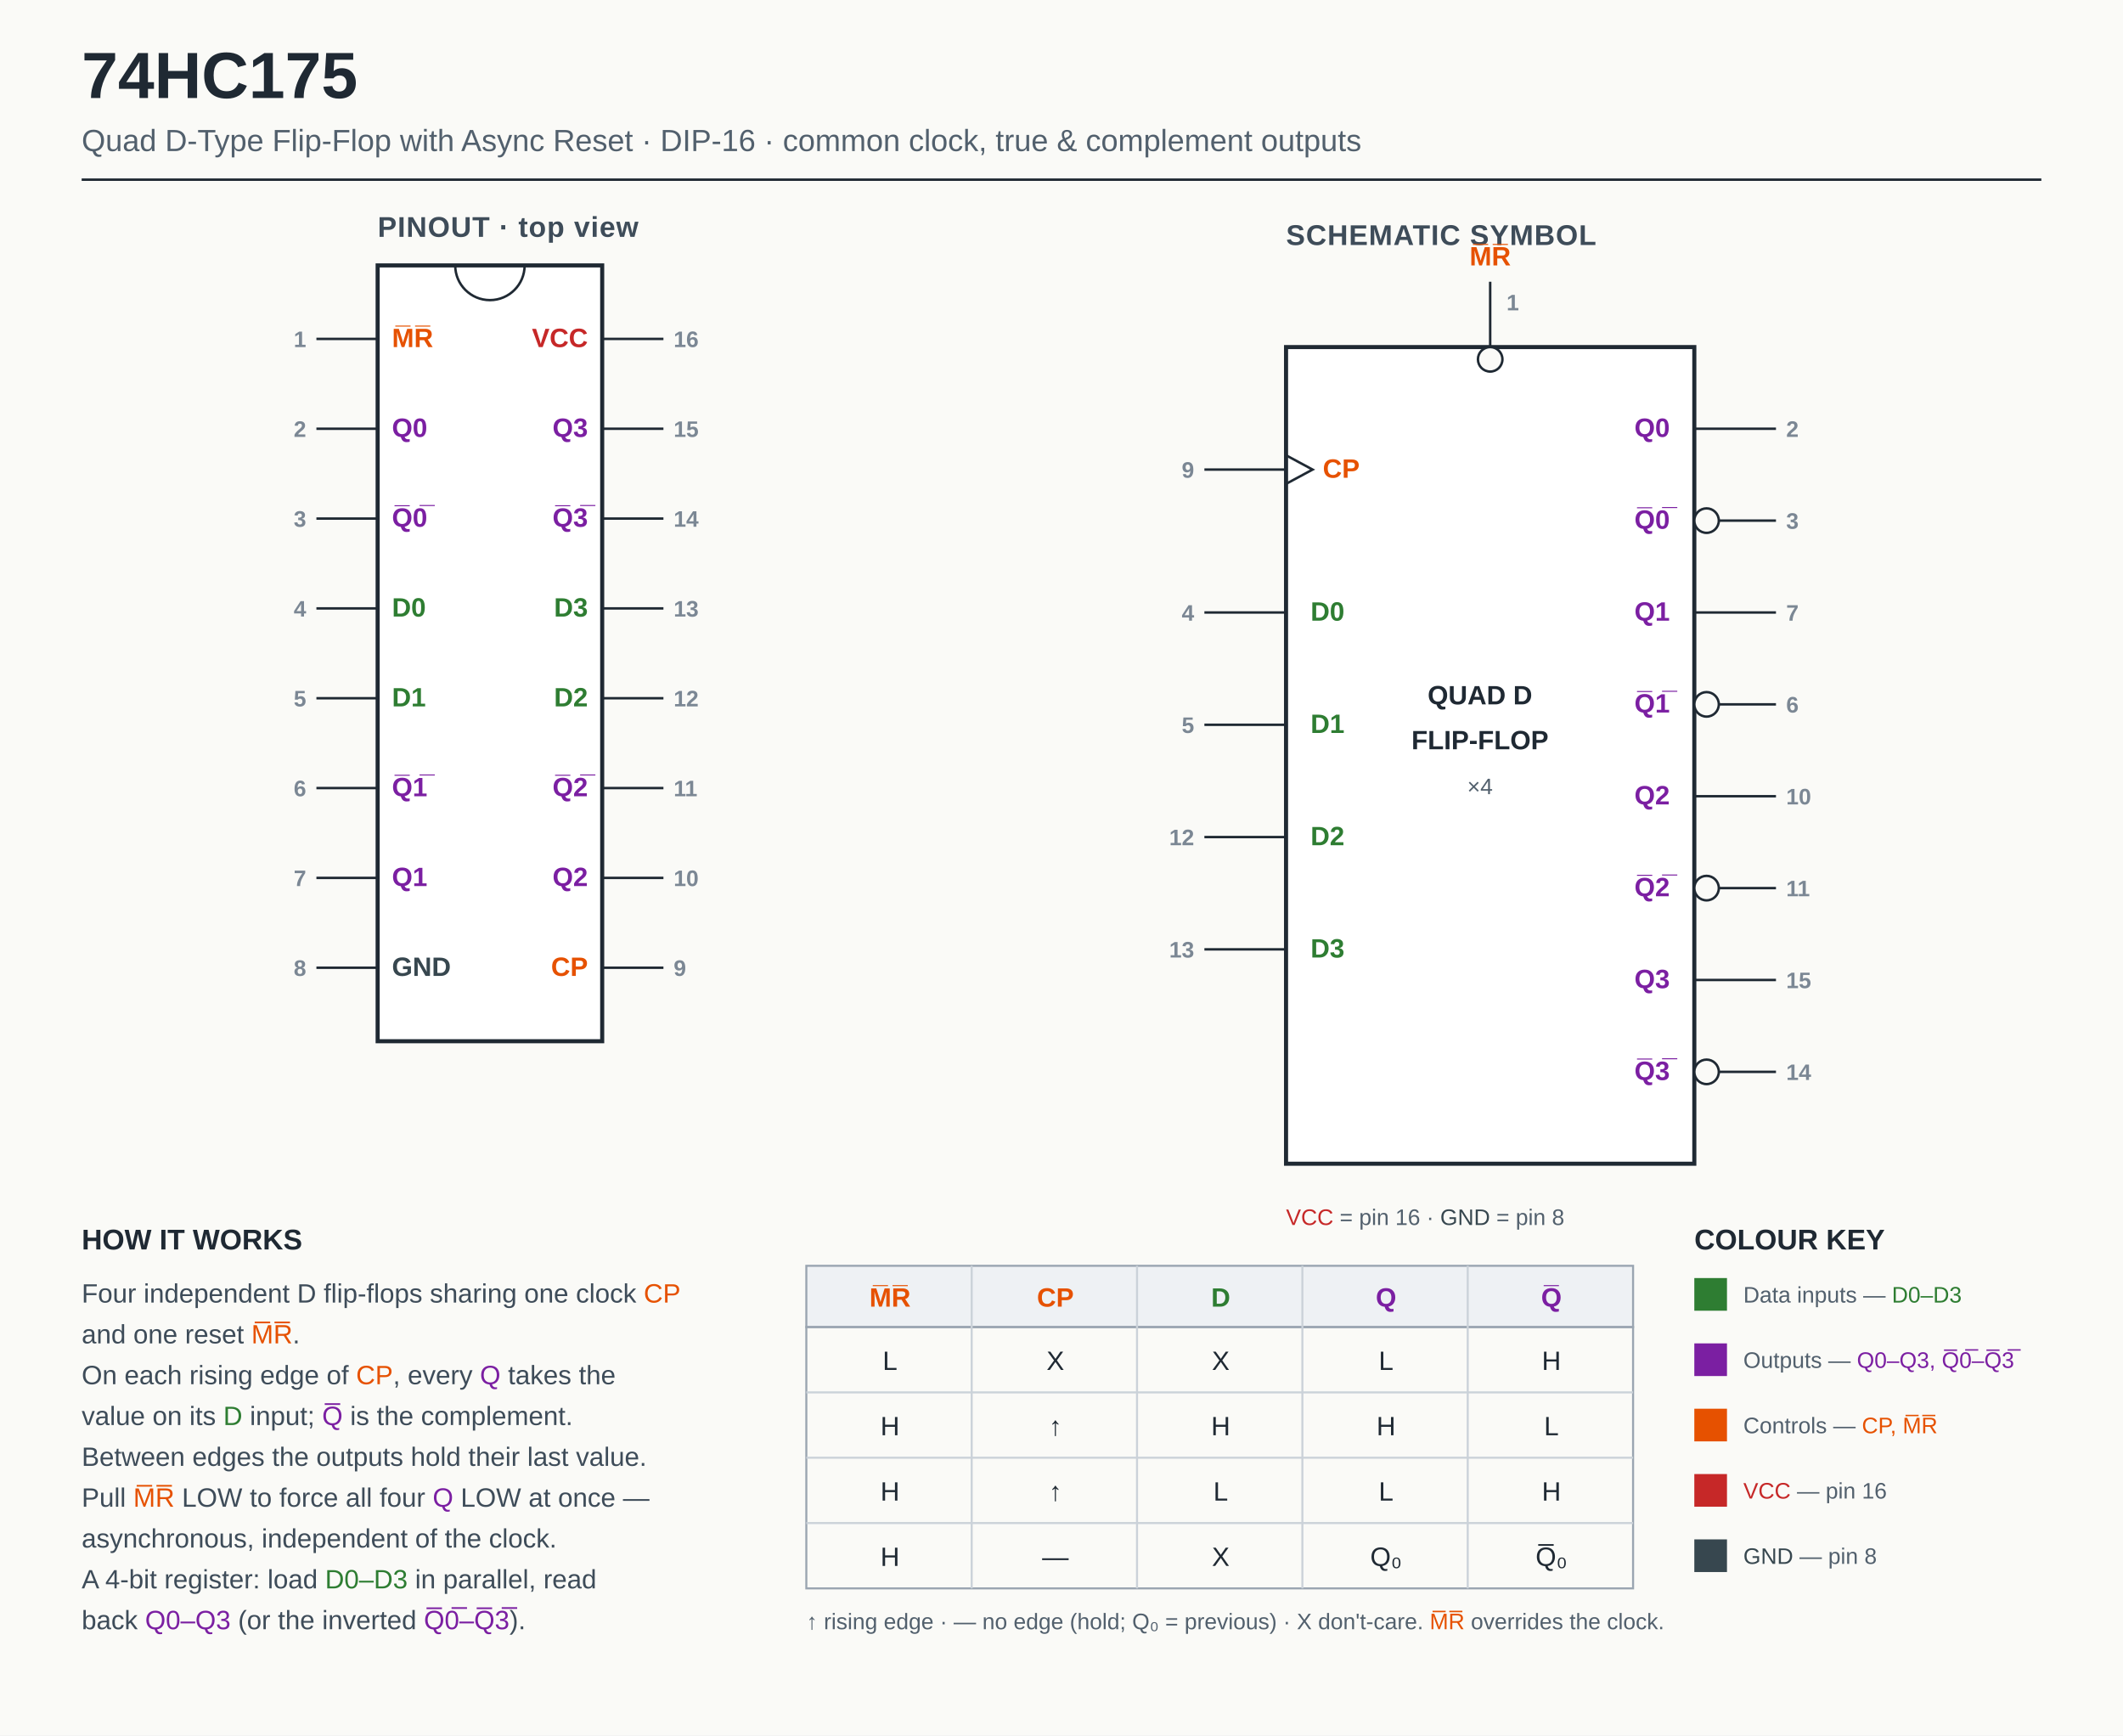
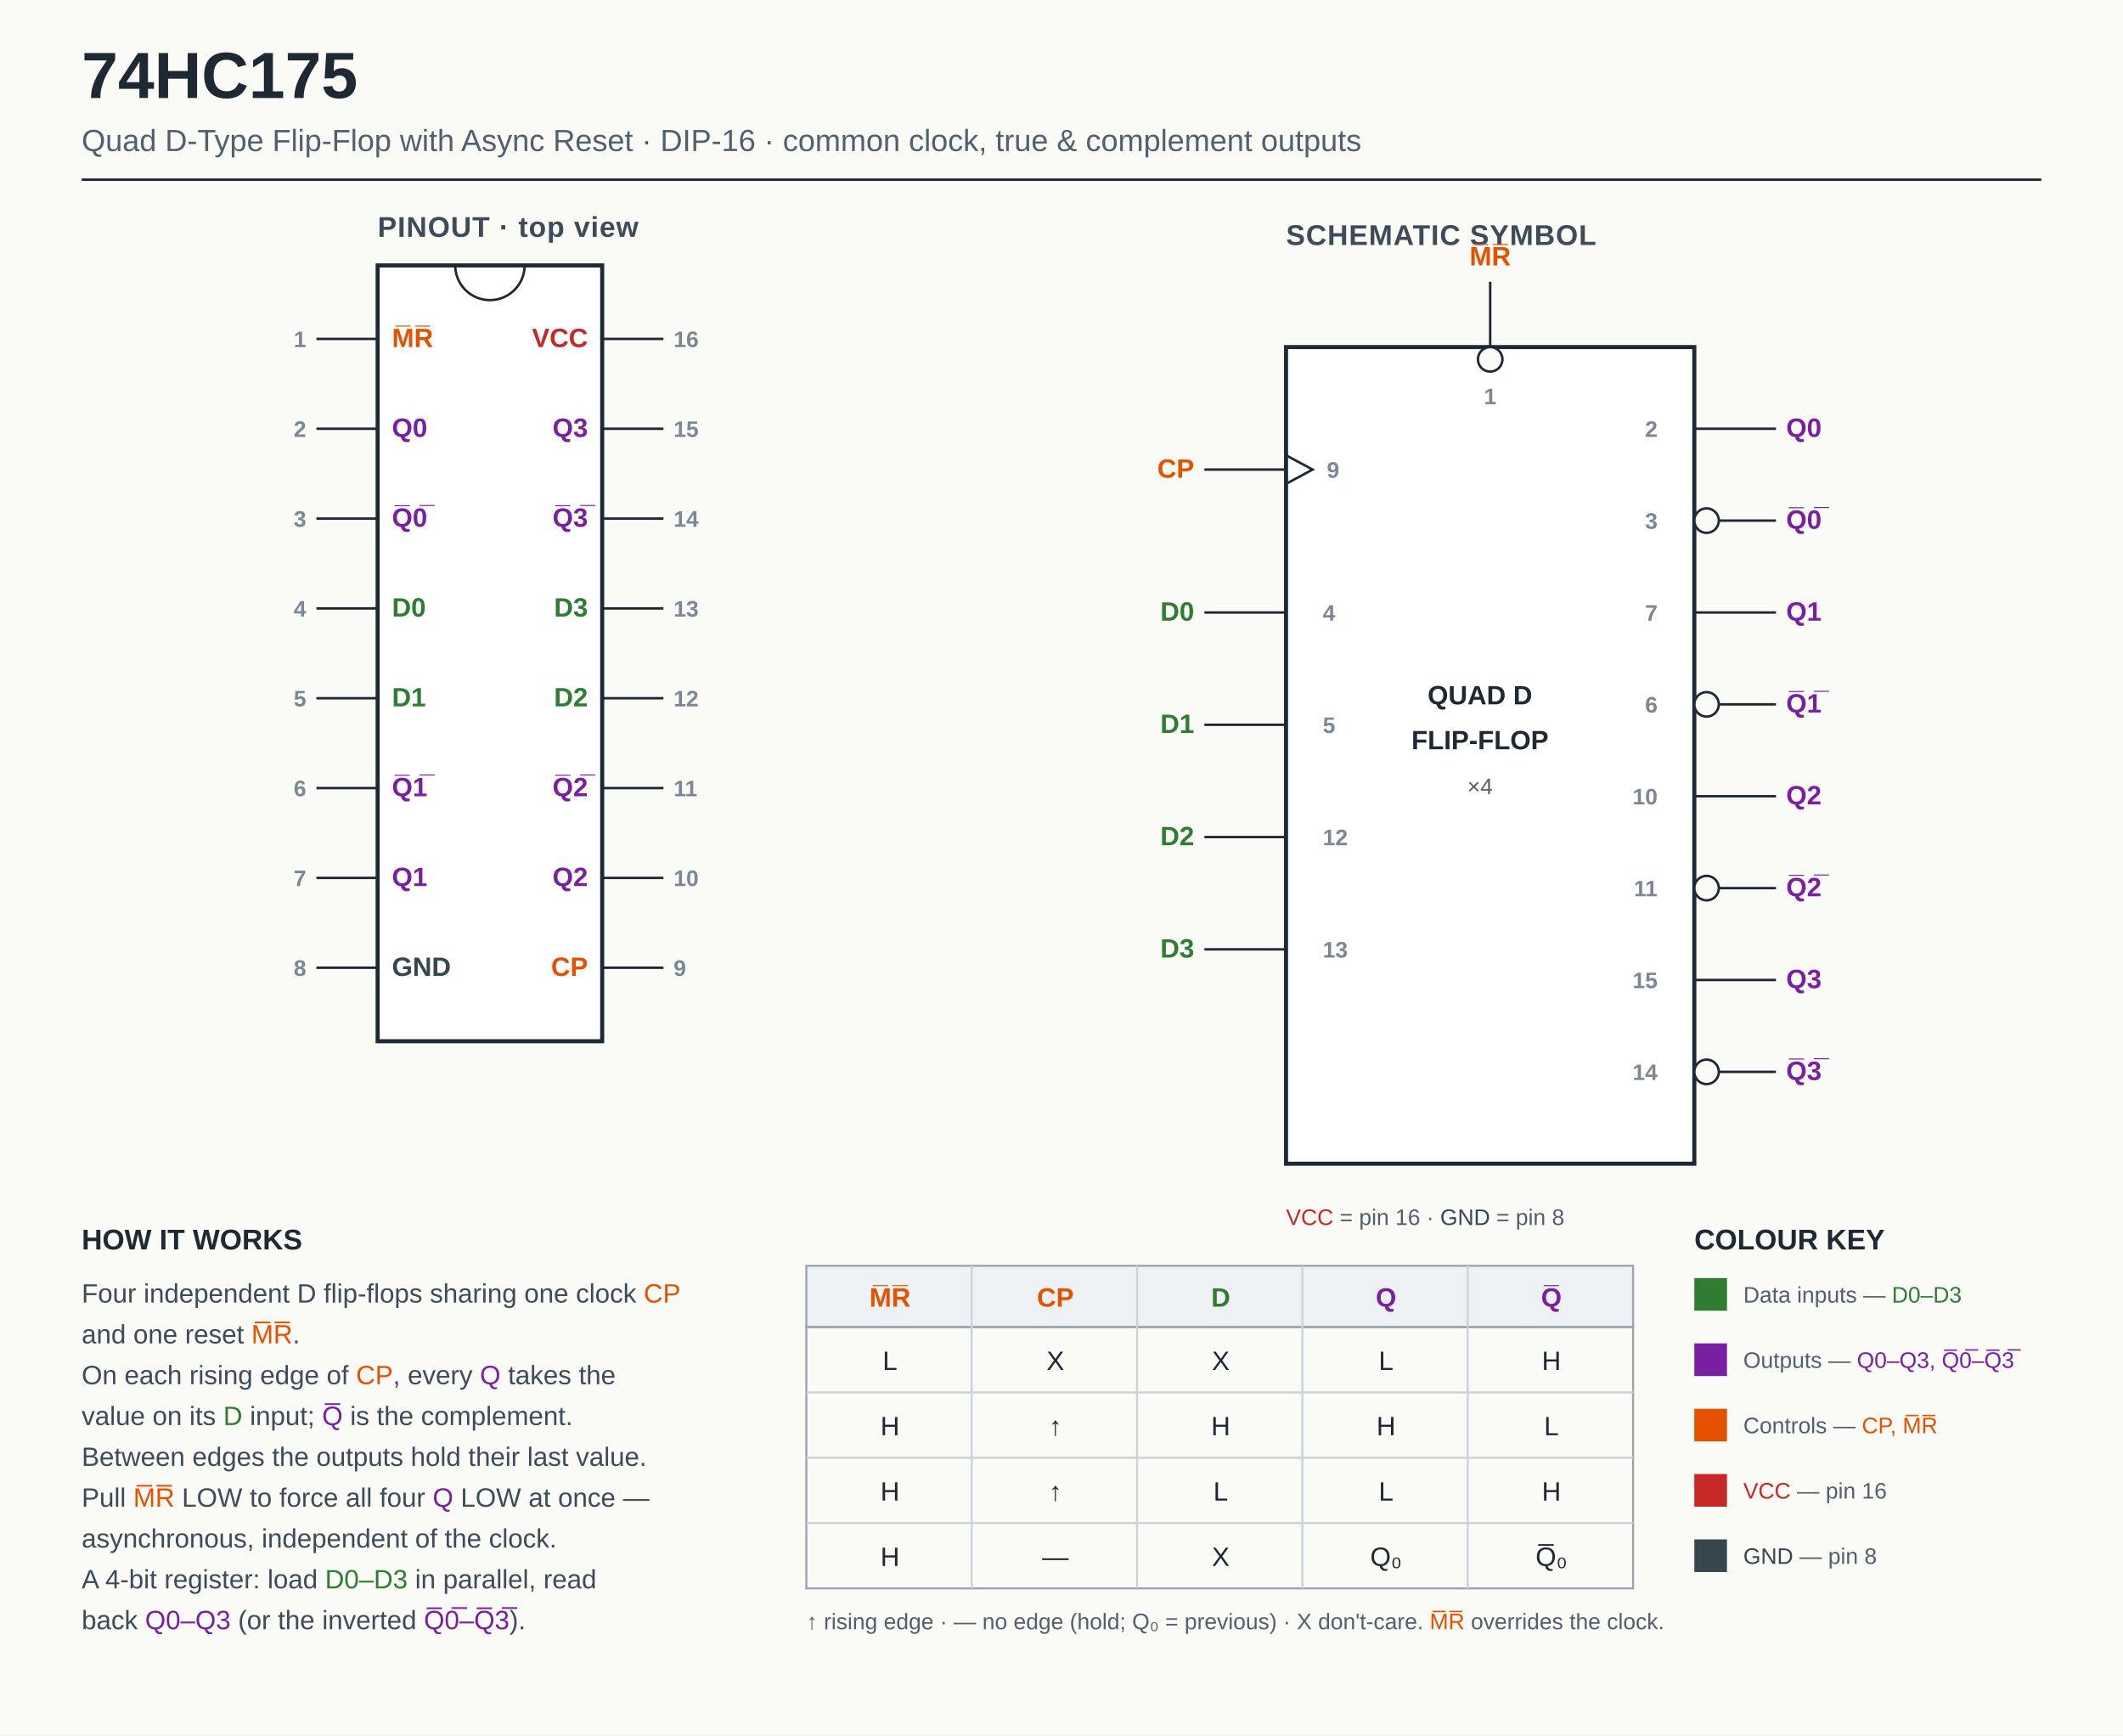
<svg xmlns="http://www.w3.org/2000/svg" viewBox="0 0 1040 850" font-family="Segoe UI, Arial, sans-serif">
  <style>
    .bg     { fill:#fafaf7; }
    .thin   { stroke:#1f2933; stroke-width:1.2; fill:none; }
    .body   { fill:#ffffff; stroke:#1f2933; stroke-width:2; }
    .title  { fill:#1f2933; font-size:32px; font-weight:700; }
    .sub    { fill:#52606d; font-size:15px; }
    .panel  { fill:#3e4c59; font-size:14px; font-weight:600; letter-spacing:.4px; }
    .pinno  { fill:#7b8794; font-size:11px; font-weight:600; }
    .sig    { font-size:13px; font-weight:700; }
    .green  { fill:#2e7d32 !important; }
    .blue   { fill:#1565c0 !important; }
    .orange { fill:#e65100 !important; }
    .purple { fill:#7b1fa2 !important; }
    .red    { fill:#c62828 !important; }
    .slate  { fill:#37474f !important; }
    .lbl    { fill:#1f2933; font-size:13px; font-weight:700; }
    .small  { fill:#52606d; font-size:11px; }
    .tbl    { fill:#1f2933; font-size:13px; }
    .tblh   { fill:#1f2933; font-size:13px; font-weight:700; }
    .note   { fill:#3e4c59; font-size:13px; }
    .noteh  { fill:#1f2933; font-size:14px; font-weight:700; }
    .grid   { stroke:#cbd2d9; stroke-width:1; }
  </style>
  <rect class="bg" x="0" y="0" width="1040" height="850" />
  <text class="title" x="40" y="48">74HC175</text>
  <text class="sub" x="40" y="74">Quad D-Type Flip-Flop with Async Reset  ·  DIP-16  ·  common clock, true &amp; complement outputs</text>
  <line class="thin" x1="40" y1="88" x2="1000" y2="88" />
  <text class="panel" x="185" y="116">PINOUT · top view</text>
  <rect class="body" x="185" y="130" width="110" height="380" />
  <path class="thin" d="M 223 130 A 17 17 0 0 0 257 130" />
  <line class="thin" x1="155" y1="166" x2="185" y2="166" />
  <text class="pinno" x="150" y="170" text-anchor="end">1</text>
  <text class="sig orange" x="192" y="170">M̅R̅</text>
  <line class="thin" x1="155" y1="210" x2="185" y2="210" />
  <text class="pinno" x="150" y="214" text-anchor="end">2</text>
  <text class="sig purple" x="192" y="214">Q0</text>
  <line class="thin" x1="155" y1="254" x2="185" y2="254" />
  <text class="pinno" x="150" y="258" text-anchor="end">3</text>
  <text class="sig purple" x="192" y="258">Q̅0̅</text>
  <line class="thin" x1="155" y1="298" x2="185" y2="298" />
  <text class="pinno" x="150" y="302" text-anchor="end">4</text>
  <text class="sig green" x="192" y="302">D0</text>
  <line class="thin" x1="155" y1="342" x2="185" y2="342" />
  <text class="pinno" x="150" y="346" text-anchor="end">5</text>
  <text class="sig green" x="192" y="346">D1</text>
  <line class="thin" x1="155" y1="386" x2="185" y2="386" />
  <text class="pinno" x="150" y="390" text-anchor="end">6</text>
  <text class="sig purple" x="192" y="390">Q̅1̅</text>
  <line class="thin" x1="155" y1="430" x2="185" y2="430" />
  <text class="pinno" x="150" y="434" text-anchor="end">7</text>
  <text class="sig purple" x="192" y="434">Q1</text>
  <line class="thin" x1="155" y1="474" x2="185" y2="474" />
  <text class="pinno" x="150" y="478" text-anchor="end">8</text>
  <text class="sig slate" x="192" y="478">GND</text>
  <line class="thin" x1="295" y1="166" x2="325" y2="166" />
  <text class="pinno" x="330" y="170">16</text>
  <text class="sig red" x="288" y="170" text-anchor="end">VCC</text>
  <line class="thin" x1="295" y1="210" x2="325" y2="210" />
  <text class="pinno" x="330" y="214">15</text>
  <text class="sig purple" x="288" y="214" text-anchor="end">Q3</text>
  <line class="thin" x1="295" y1="254" x2="325" y2="254" />
  <text class="pinno" x="330" y="258">14</text>
  <text class="sig purple" x="288" y="258" text-anchor="end">Q̅3̅</text>
  <line class="thin" x1="295" y1="298" x2="325" y2="298" />
  <text class="pinno" x="330" y="302">13</text>
  <text class="sig green" x="288" y="302" text-anchor="end">D3</text>
  <line class="thin" x1="295" y1="342" x2="325" y2="342" />
  <text class="pinno" x="330" y="346">12</text>
  <text class="sig green" x="288" y="346" text-anchor="end">D2</text>
  <line class="thin" x1="295" y1="386" x2="325" y2="386" />
  <text class="pinno" x="330" y="390">11</text>
  <text class="sig purple" x="288" y="390" text-anchor="end">Q̅2̅</text>
  <line class="thin" x1="295" y1="430" x2="325" y2="430" />
  <text class="pinno" x="330" y="434">10</text>
  <text class="sig purple" x="288" y="434" text-anchor="end">Q2</text>
  <line class="thin" x1="295" y1="474" x2="325" y2="474" />
  <text class="pinno" x="330" y="478">9</text>
  <text class="sig orange" x="288" y="478" text-anchor="end">CP</text>
  <text class="panel" x="630" y="120">SCHEMATIC SYMBOL</text>
  <rect class="body" x="630" y="170" width="200" height="400" />
  <line class="thin" x1="730" y1="138" x2="730" y2="170" />
  <circle cx="730" cy="176" r="6" fill="#fafaf7" stroke="#1f2933" stroke-width="1.2" />
-   <text class="pinno" x="738" y="152">1</text>
-   <text class="sig orange" x="730" y="130" text-anchor="middle">M̅R̅</text>
+   <text class="lbl orange" x="730" y="130" text-anchor="middle">M̅R̅</text>
+   <text class="pinno" x="730" y="198" text-anchor="middle">1</text>
  <line class="thin" x1="590" y1="230" x2="630" y2="230" />
  <polyline class="thin" points="630,223 643,230 630,237" />
-   <text class="pinno" x="585" y="234" text-anchor="end">9</text>
-   <text class="lbl orange" x="648" y="234">CP</text>
+   <text class="lbl orange" x="585" y="234" text-anchor="end">CP</text>
+   <text class="pinno" x="650" y="234">9</text>
  <line class="thin" x1="590" y1="300" x2="630" y2="300" />
-   <text class="pinno" x="585" y="304" text-anchor="end">4</text>
-   <text class="lbl green" x="642" y="304">D0</text>
+   <text class="lbl green" x="585" y="304" text-anchor="end">D0</text>
+   <text class="pinno" x="648" y="304">4</text>
  <line class="thin" x1="590" y1="355" x2="630" y2="355" />
-   <text class="pinno" x="585" y="359" text-anchor="end">5</text>
-   <text class="lbl green" x="642" y="359">D1</text>
+   <text class="lbl green" x="585" y="359" text-anchor="end">D1</text>
+   <text class="pinno" x="648" y="359">5</text>
  <line class="thin" x1="590" y1="410" x2="630" y2="410" />
-   <text class="pinno" x="585" y="414" text-anchor="end">12</text>
-   <text class="lbl green" x="642" y="414">D2</text>
+   <text class="lbl green" x="585" y="414" text-anchor="end">D2</text>
+   <text class="pinno" x="648" y="414">12</text>
  <line class="thin" x1="590" y1="465" x2="630" y2="465" />
-   <text class="pinno" x="585" y="469" text-anchor="end">13</text>
-   <text class="lbl green" x="642" y="469">D3</text>
+   <text class="lbl green" x="585" y="469" text-anchor="end">D3</text>
+   <text class="pinno" x="648" y="469">13</text>
  <line class="thin" x1="830" y1="210" x2="870" y2="210" />
-   <text class="pinno" x="875" y="214">2</text>
-   <text class="lbl purple" x="818" y="214" text-anchor="end">Q0</text>
+   <text class="lbl purple" x="875" y="214">Q0</text>
+   <text class="pinno" x="812" y="214" text-anchor="end">2</text>
  <line class="thin" x1="842" y1="255" x2="870" y2="255" />
  <circle cx="836" cy="255" r="6" fill="#fafaf7" stroke="#1f2933" stroke-width="1.2" />
-   <text class="pinno" x="875" y="259">3</text>
-   <text class="lbl purple" x="818" y="259" text-anchor="end">Q̅0̅</text>
+   <text class="lbl purple" x="875" y="259">Q̅0̅</text>
+   <text class="pinno" x="812" y="259" text-anchor="end">3</text>
  <line class="thin" x1="830" y1="300" x2="870" y2="300" />
-   <text class="pinno" x="875" y="304">7</text>
-   <text class="lbl purple" x="818" y="304" text-anchor="end">Q1</text>
+   <text class="lbl purple" x="875" y="304">Q1</text>
+   <text class="pinno" x="812" y="304" text-anchor="end">7</text>
  <line class="thin" x1="842" y1="345" x2="870" y2="345" />
  <circle cx="836" cy="345" r="6" fill="#fafaf7" stroke="#1f2933" stroke-width="1.2" />
-   <text class="pinno" x="875" y="349">6</text>
-   <text class="lbl purple" x="818" y="349" text-anchor="end">Q̅1̅</text>
+   <text class="lbl purple" x="875" y="349">Q̅1̅</text>
+   <text class="pinno" x="812" y="349" text-anchor="end">6</text>
  <line class="thin" x1="830" y1="390" x2="870" y2="390" />
-   <text class="pinno" x="875" y="394">10</text>
-   <text class="lbl purple" x="818" y="394" text-anchor="end">Q2</text>
+   <text class="lbl purple" x="875" y="394">Q2</text>
+   <text class="pinno" x="812" y="394" text-anchor="end">10</text>
  <line class="thin" x1="842" y1="435" x2="870" y2="435" />
  <circle cx="836" cy="435" r="6" fill="#fafaf7" stroke="#1f2933" stroke-width="1.2" />
-   <text class="pinno" x="875" y="439">11</text>
-   <text class="lbl purple" x="818" y="439" text-anchor="end">Q̅2̅</text>
+   <text class="lbl purple" x="875" y="439">Q̅2̅</text>
+   <text class="pinno" x="812" y="439" text-anchor="end">11</text>
  <line class="thin" x1="830" y1="480" x2="870" y2="480" />
-   <text class="pinno" x="875" y="484">15</text>
-   <text class="lbl purple" x="818" y="484" text-anchor="end">Q3</text>
+   <text class="lbl purple" x="875" y="484">Q3</text>
+   <text class="pinno" x="812" y="484" text-anchor="end">15</text>
  <line class="thin" x1="842" y1="525" x2="870" y2="525" />
  <circle cx="836" cy="525" r="6" fill="#fafaf7" stroke="#1f2933" stroke-width="1.2" />
-   <text class="pinno" x="875" y="529">14</text>
-   <text class="lbl purple" x="818" y="529" text-anchor="end">Q̅3̅</text>
+   <text class="lbl purple" x="875" y="529">Q̅3̅</text>
+   <text class="pinno" x="812" y="529" text-anchor="end">14</text>
  <text class="lbl" x="725" y="345" text-anchor="middle">QUAD D</text>
  <text class="lbl" x="725" y="367" text-anchor="middle">FLIP-FLOP</text>
  <text class="small" x="725" y="389" text-anchor="middle">×4</text>
  <text class="small" x="630" y="600">
    <tspan class="red">VCC</tspan> = pin 16   ·   <tspan class="slate">GND</tspan> = pin 8</text>
  <text class="noteh" x="40" y="612">HOW IT WORKS</text>
  <text class="note" x="40" y="638">Four independent D flip-flops sharing one clock <tspan class="orange">CP</tspan>
  </text>
  <text class="note" x="40" y="658">and one reset <tspan class="orange">M̅R̅</tspan>.</text>
  <text class="note" x="40" y="678">On each rising edge of <tspan class="orange">CP</tspan>, every <tspan class="purple">Q</tspan> takes the</text>
  <text class="note" x="40" y="698">value on its <tspan class="green">D</tspan> input; <tspan class="purple">Q̅</tspan> is the complement.</text>
  <text class="note" x="40" y="718">Between edges the outputs hold their last value.</text>
  <text class="note" x="40" y="738">Pull <tspan class="orange">M̅R̅</tspan> LOW to force all four <tspan class="purple">Q</tspan> LOW at once —</text>
  <text class="note" x="40" y="758">asynchronous, independent of the clock.</text>
  <text class="note" x="40" y="778">A 4-bit register: load <tspan class="green">D0–D3</tspan> in parallel, read</text>
  <text class="note" x="40" y="798">back <tspan class="purple">Q0–Q3</tspan> (or the inverted <tspan class="purple">Q̅0̅–Q̅3̅</tspan>).</text>
  <rect x="395" y="620" width="405" height="30" fill="#eef1f4" stroke="#9aa5b1" />
  <rect x="395" y="650" width="405" height="128" fill="none" stroke="#9aa5b1" />
  <line class="grid" x1="476" y1="620" x2="476" y2="778" />
  <line class="grid" x1="557" y1="620" x2="557" y2="778" />
  <line class="grid" x1="638" y1="620" x2="638" y2="778" />
  <line class="grid" x1="719" y1="620" x2="719" y2="778" />
  <line class="grid" x1="395" y1="682" x2="800" y2="682" />
  <line class="grid" x1="395" y1="714" x2="800" y2="714" />
  <line class="grid" x1="395" y1="746" x2="800" y2="746" />
  <text class="tblh orange" x="436" y="640" text-anchor="middle">M̅R̅</text>
  <text class="tblh orange" x="517" y="640" text-anchor="middle">CP</text>
  <text class="tblh green" x="598" y="640" text-anchor="middle">D</text>
  <text class="tblh purple" x="679" y="640" text-anchor="middle">Q</text>
  <text class="tblh purple" x="760" y="640" text-anchor="middle">Q̅</text>
  <text class="tbl" x="436" y="671" text-anchor="middle">L</text>
  <text class="tbl" x="517" y="671" text-anchor="middle">X</text>
  <text class="tbl" x="598" y="671" text-anchor="middle">X</text>
  <text class="tbl" x="679" y="671" text-anchor="middle">L</text>
  <text class="tbl" x="760" y="671" text-anchor="middle">H</text>
  <text class="tbl" x="436" y="703" text-anchor="middle">H</text>
  <text class="tbl" x="517" y="703" text-anchor="middle">↑</text>
  <text class="tbl" x="598" y="703" text-anchor="middle">H</text>
  <text class="tbl" x="679" y="703" text-anchor="middle">H</text>
  <text class="tbl" x="760" y="703" text-anchor="middle">L</text>
  <text class="tbl" x="436" y="735" text-anchor="middle">H</text>
  <text class="tbl" x="517" y="735" text-anchor="middle">↑</text>
  <text class="tbl" x="598" y="735" text-anchor="middle">L</text>
  <text class="tbl" x="679" y="735" text-anchor="middle">L</text>
  <text class="tbl" x="760" y="735" text-anchor="middle">H</text>
  <text class="tbl" x="436" y="767" text-anchor="middle">H</text>
  <text class="tbl" x="517" y="767" text-anchor="middle">—</text>
  <text class="tbl" x="598" y="767" text-anchor="middle">X</text>
  <text class="tbl" x="679" y="767" text-anchor="middle">Q₀</text>
  <text class="tbl" x="760" y="767" text-anchor="middle">Q̅₀</text>
  <text class="small" x="395" y="798">↑ rising edge · — no edge (hold; Q₀ = previous) · X don't-care. <tspan class="orange">M̅R̅</tspan> overrides the clock.</text>
  <text class="noteh" x="830" y="612">COLOUR KEY</text>
  <rect x="830" y="626" width="16" height="16" fill="#2e7d32" />
  <text class="small" x="854" y="638">Data inputs — <tspan class="green">D0–D3</tspan>
  </text>
  <rect x="830" y="658" width="16" height="16" fill="#7b1fa2" />
  <text class="small" x="854" y="670">Outputs — <tspan class="purple">Q0–Q3, Q̅0̅–Q̅3̅</tspan>
  </text>
  <rect x="830" y="690" width="16" height="16" fill="#e65100" />
  <text class="small" x="854" y="702">Controls — <tspan class="orange">CP, M̅R̅</tspan>
  </text>
  <rect x="830" y="722" width="16" height="16" fill="#c62828" />
  <text class="small" x="854" y="734">
    <tspan class="red">VCC</tspan> — pin 16</text>
  <rect x="830" y="754" width="16" height="16" fill="#37474f" />
  <text class="small" x="854" y="766">
    <tspan class="slate">GND</tspan> — pin 8</text>
</svg>
